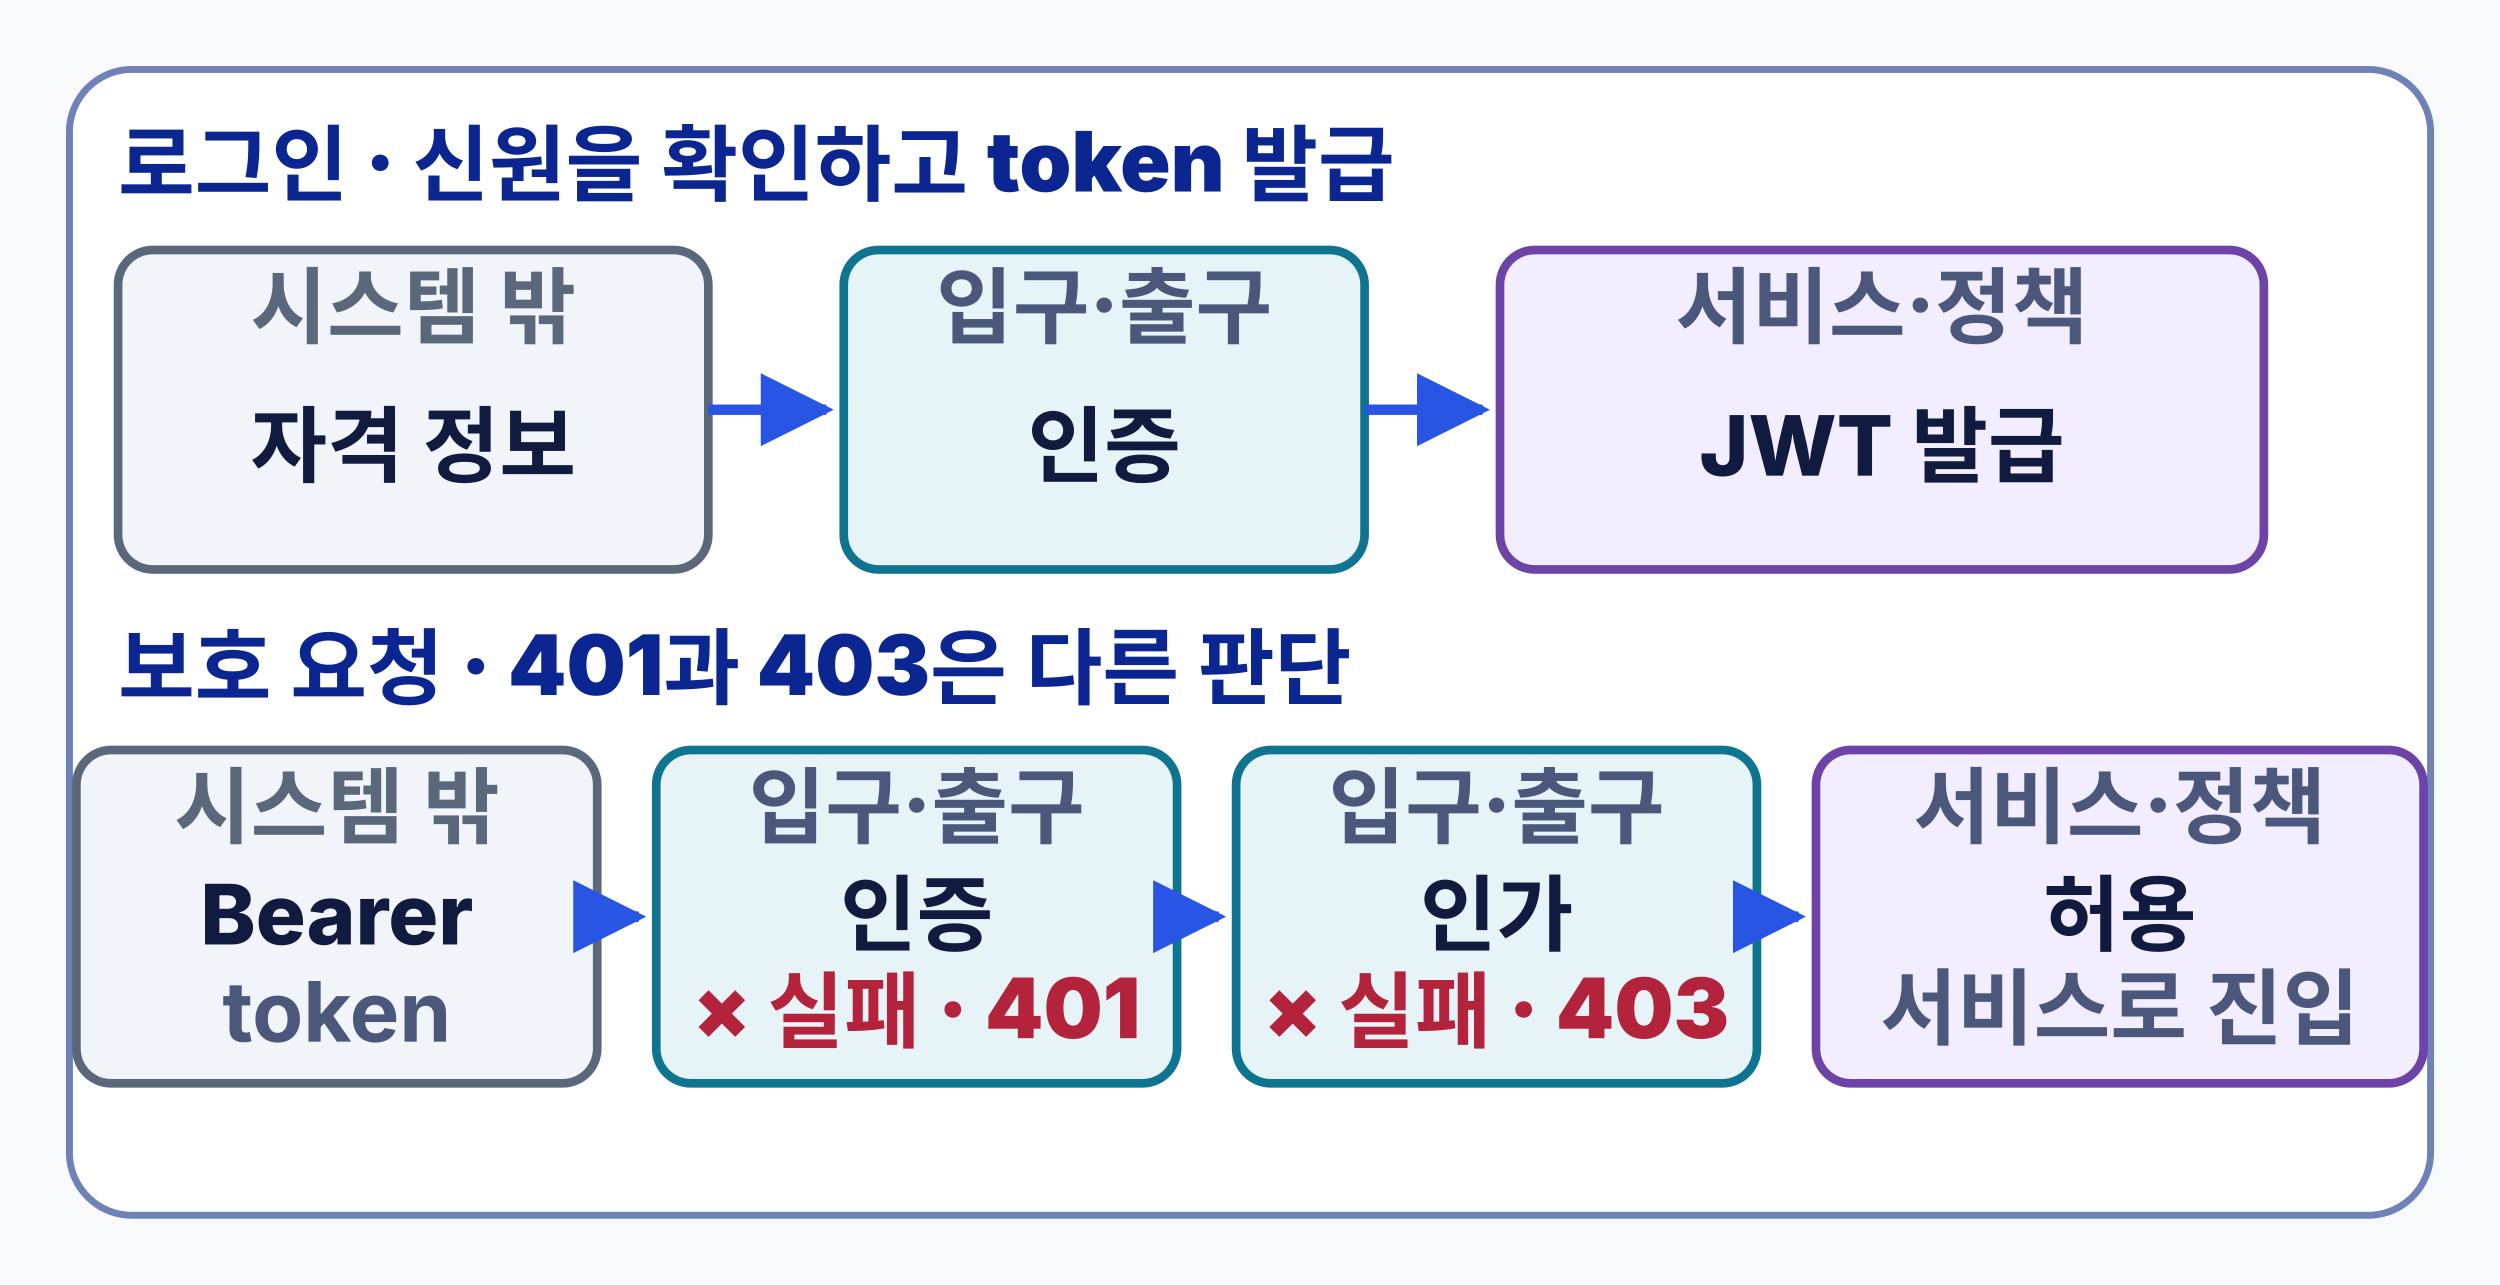
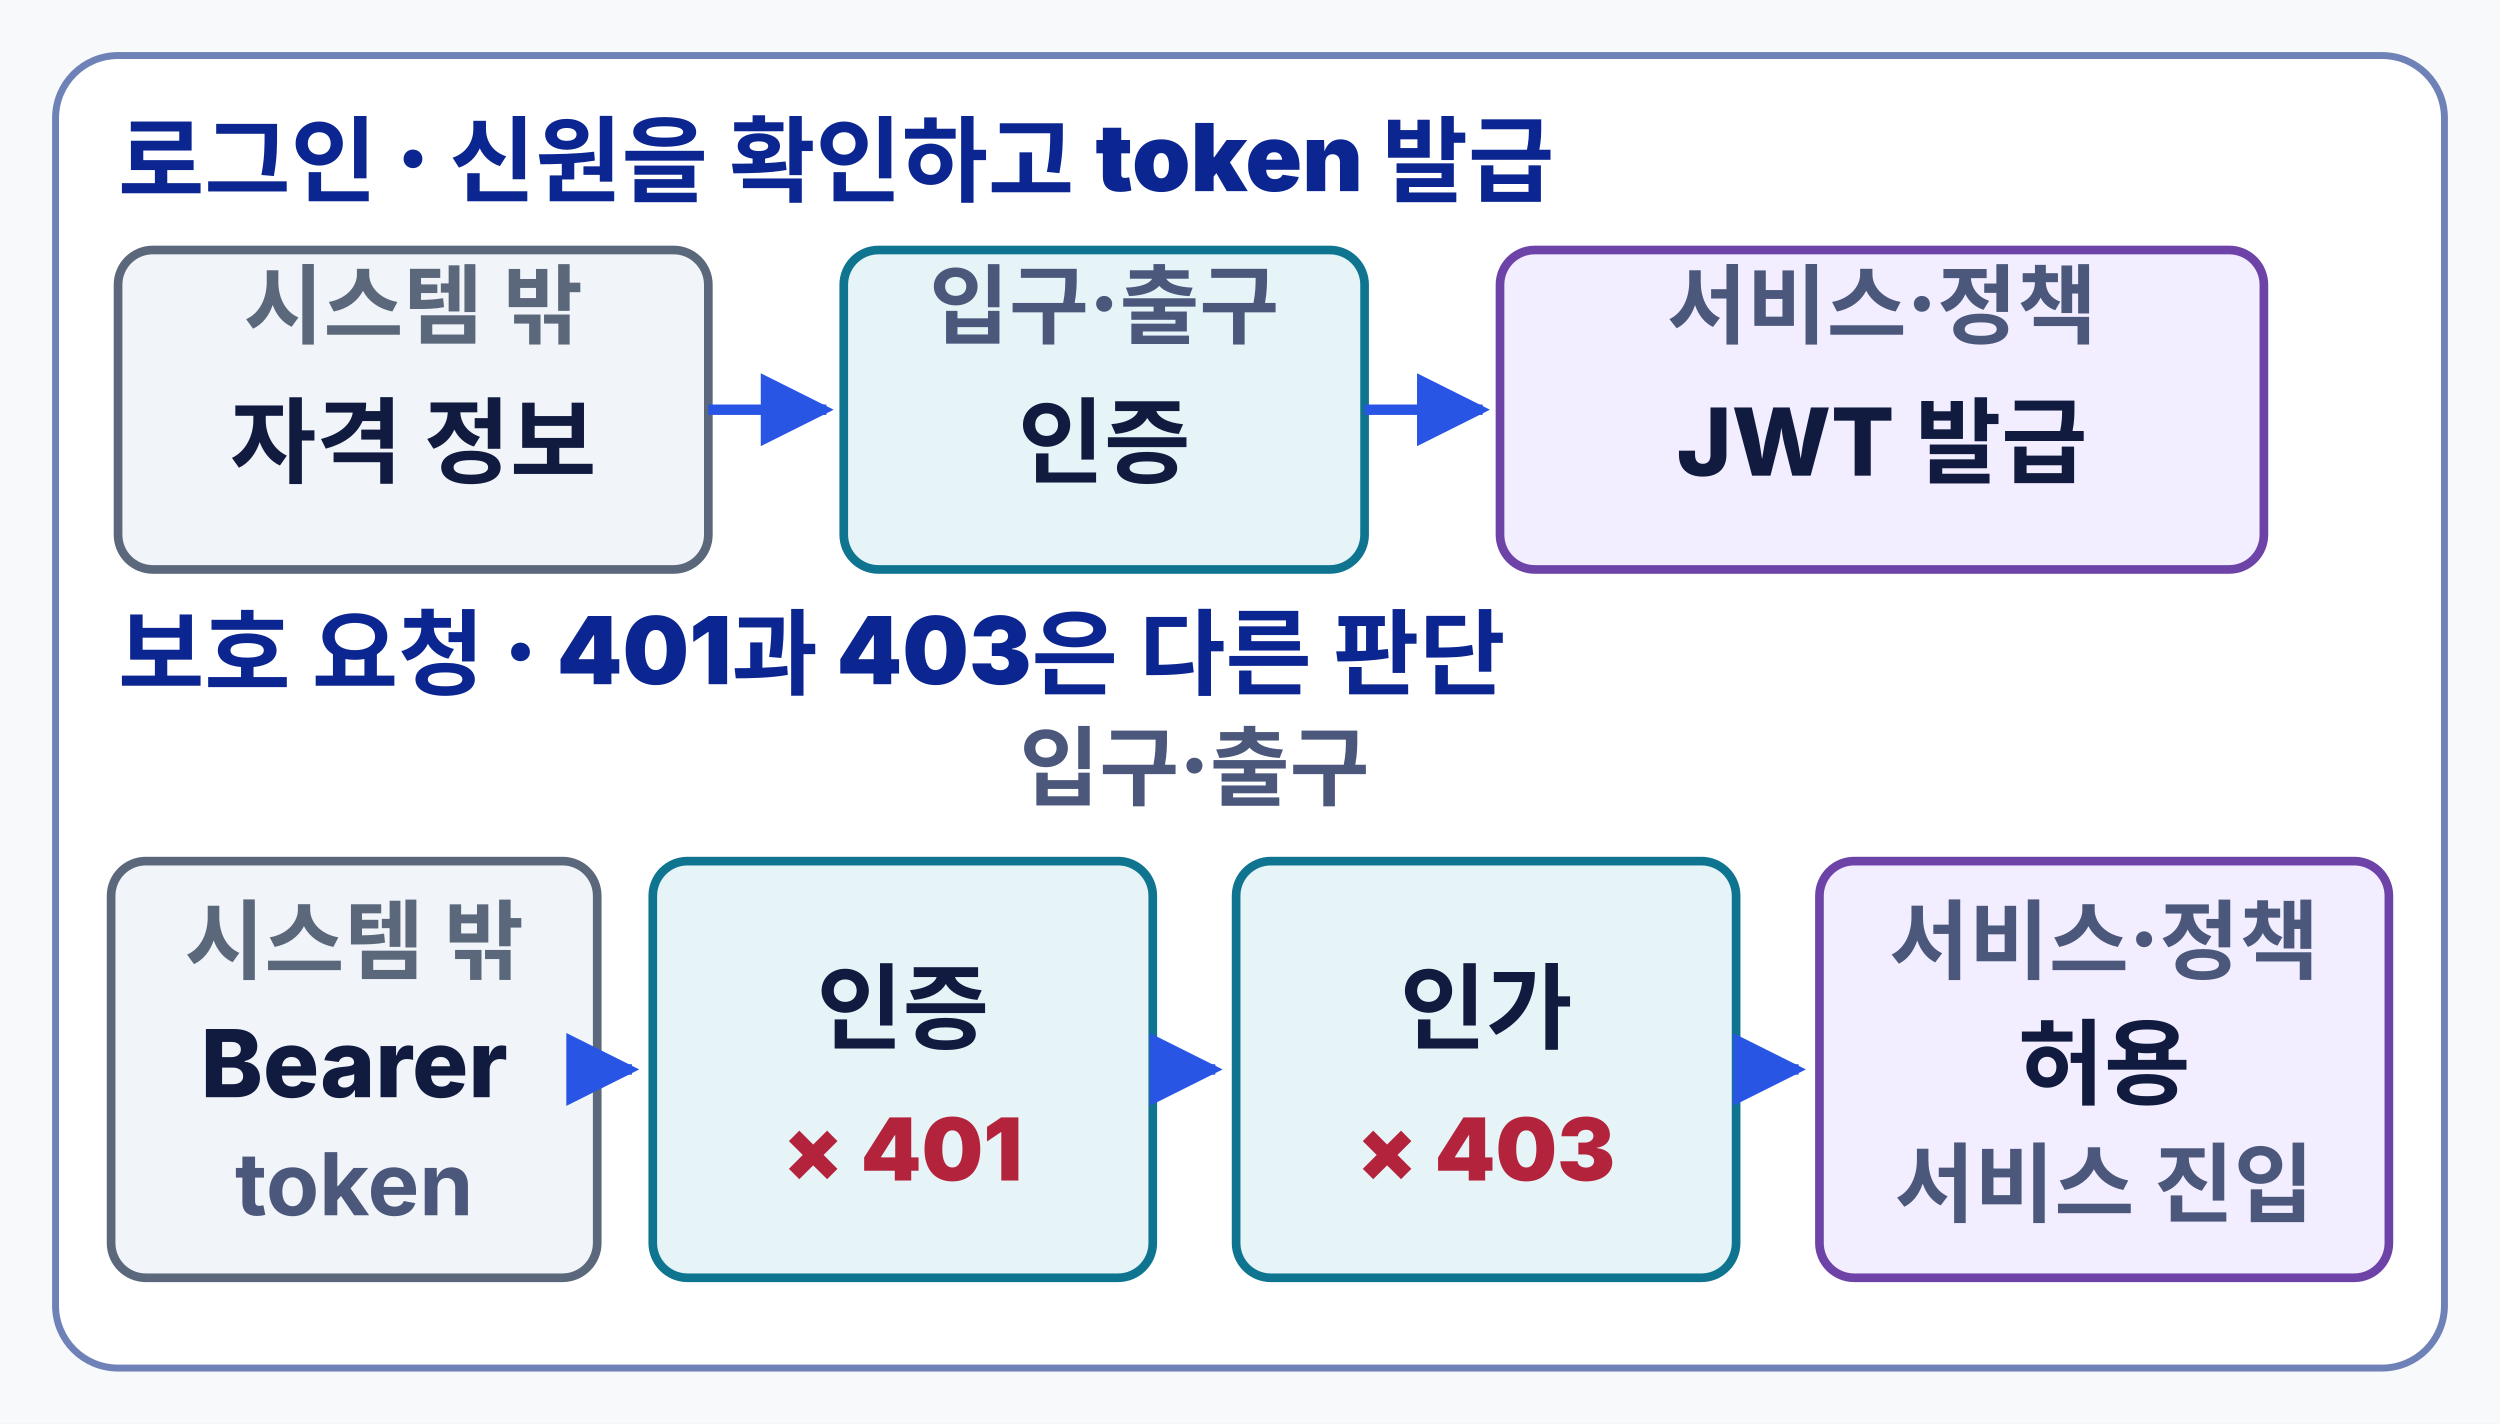
- <svg xmlns="http://www.w3.org/2000/svg" viewBox="0 0 720 370" role="img" aria-labelledby="seq04-title seq04-desc">
+ <svg xmlns="http://www.w3.org/2000/svg" viewBox="0 0 720 410" role="img" aria-labelledby="seq04-title seq04-desc">
  <defs>
    <marker id="arrow" viewBox="0 0 10 10" refX="9" refY="5" markerWidth="7" markerHeight="7" orient="auto-start-reverse">
      <path d="M0 0 10 5 0 10z" fill="#2955E4" />
    </marker>
    <style>
      text{font-family:system-ui,-apple-system,BlinkMacSystemFont,sans-serif;fill:#111B3F}
      .frame{fill:#FFFFFF;stroke:#6F82B8;stroke-width:2}
      .node{stroke-width:2.5}
      .layer-outside{fill:#F1F5F9;stroke:#5B677A}
      .layer-interface{fill:#E6F4F7;stroke:#0E7490}
      .layer-application{fill:#F2EDFF;stroke:#6D43A8}
      .layer-resource{fill:#EAF5EE;stroke:#2C7352}
      .layer-integration{fill:#FFF4D6;stroke:#926000}
      .layer-runtime{fill:#EEF2F7;stroke:#52627A}
      [data-layer="outside"] .layer{fill:#5B677A}
      [data-layer="resource"] .layer{fill:#2C7352}
      .flow{fill:none;stroke:#2955E4;stroke-width:3;marker-end:url(#arrow)}
-       .group{font-size:24px;font-weight:850;fill:#0C2691}
-       .layer{font-size:24px;font-weight:800;fill:#4B587C;text-anchor:middle}
-       .name{font-size:24px;font-weight:800;text-anchor:middle}
-       .danger{font-size:24px;font-weight:850;fill:#B4233C;text-anchor:middle}
-       .body{font-size:24px;font-weight:700;fill:#4B587C;text-anchor:middle}
+       .group{font-size:27px;font-weight:850;fill:#0C2691}
+       .layer,.shared-layer{font-size:25px;font-weight:800;fill:#4B587C;text-anchor:middle}
+       .name{font-size:27px;font-weight:800;text-anchor:middle}
+       .danger{font-size:25px;font-weight:850;fill:#B4233C;text-anchor:middle}
+       .body{font-size:25px;font-weight:700;fill:#4B587C;text-anchor:middle}
    </style>
  </defs>
-   <rect width="720" height="370" fill="#F8F9FB" />
-   <rect x="20" y="20" width="680" height="330" rx="18" class="frame" />
+   <rect width="720" height="410" fill="#F8F9FB" />
+   <rect x="16" y="16" width="688" height="378" rx="18" class="frame" />
  <text x="34" y="56" class="group">로그인 · 신원을 확인하고 token 발급</text>
  <g data-layer="outside">
    <rect x="34" y="72" width="170" height="92" rx="10" class="node layer-outside" />
    <text x="119" y="97" class="layer">시스템 밖</text>
    <text x="119" y="137" class="name">자격 정보</text>
  </g>
  <path d="M204 118h34" class="flow" />
  <g data-layer="interface">
    <rect x="243" y="72" width="150" height="92" rx="10" class="node layer-interface" />
    <text x="318" y="97" class="layer">입구·출구</text>
    <text x="318" y="137" class="name">인증</text>
  </g>
  <path d="M393 118h34" class="flow" />
  <g data-layer="application">
    <rect x="432" y="72" width="220" height="92" rx="10" class="node layer-application" />
    <text x="542" y="97" class="layer">서비스·정책</text>
    <text x="542" y="137" class="name">JWT 발급</text>
  </g>
-   <text x="34" y="201" class="group">보호 요청 · 401과 403은 다른 판단</text>
+   <text x="34" y="198" class="group">보호 요청 · 401과 403은 다른 판단</text>
+   <text x="344" y="230" class="shared-layer">입구·출구</text>
  <g data-layer="outside">
-     <rect x="22" y="216" width="150" height="96" rx="10" class="node layer-outside" />
-     <text x="97" y="241" class="layer">시스템 밖</text>
-     <text x="97" y="272" class="name">Bearer</text>
-     <text x="97" y="300" class="body">token</text>
+     <rect x="32" y="248" width="140" height="120" rx="10" class="node layer-outside" />
+     <text x="102" y="280" class="layer">시스템 밖</text>
+     <text x="102" y="316" class="name">Bearer</text>
+     <text x="102" y="350" class="body">token</text>
  </g>
-   <path d="M172 264h12" class="flow" />
+   <path d="M172 308h10" class="flow" />
  <g data-layer="interface">
-     <rect x="189" y="216" width="150" height="96" rx="10" class="node layer-interface" />
-     <text x="264" y="241" class="layer">입구·출구</text>
-     <text x="264" y="272" class="name">인증</text>
-     <text x="264" y="299" class="danger">× 실패 · 401</text>
+     <rect x="188" y="248" width="144" height="120" rx="10" class="node layer-interface" />
+     <text x="260" y="300" class="name">인증</text>
+     <text x="260" y="340" class="danger">× 401</text>
  </g>
-   <path d="M339 264h12" class="flow" />
+   <path d="M332 308h18" class="flow" />
  <g data-layer="interface">
-     <rect x="356" y="216" width="150" height="96" rx="10" class="node layer-interface" />
-     <text x="431" y="241" class="layer">입구·출구</text>
-     <text x="431" y="272" class="name">인가</text>
-     <text x="431" y="299" class="danger">× 실패 · 403</text>
+     <rect x="356" y="248" width="144" height="120" rx="10" class="node layer-interface" />
+     <text x="428" y="300" class="name">인가</text>
+     <text x="428" y="340" class="danger">× 403</text>
  </g>
-   <path d="M506 264h12" class="flow" />
+   <path d="M500 308h18" class="flow" />
  <g data-layer="application">
-     <rect x="523" y="216" width="175" height="96" rx="10" class="node layer-application" />
-     <text x="610.5" y="241" class="layer">서비스·정책</text>
-     <text x="610.5" y="272" class="name">허용</text>
-     <text x="610.5" y="299" class="body">서비스로 진입</text>
+     <rect x="524" y="248" width="164" height="120" rx="10" class="node layer-application" />
+     <text x="606" y="280" class="layer">서비스·정책</text>
+     <text x="606" y="316" class="name">허용</text>
+     <text x="606" y="350" class="body">서비스 진입</text>
  </g>
</svg>
